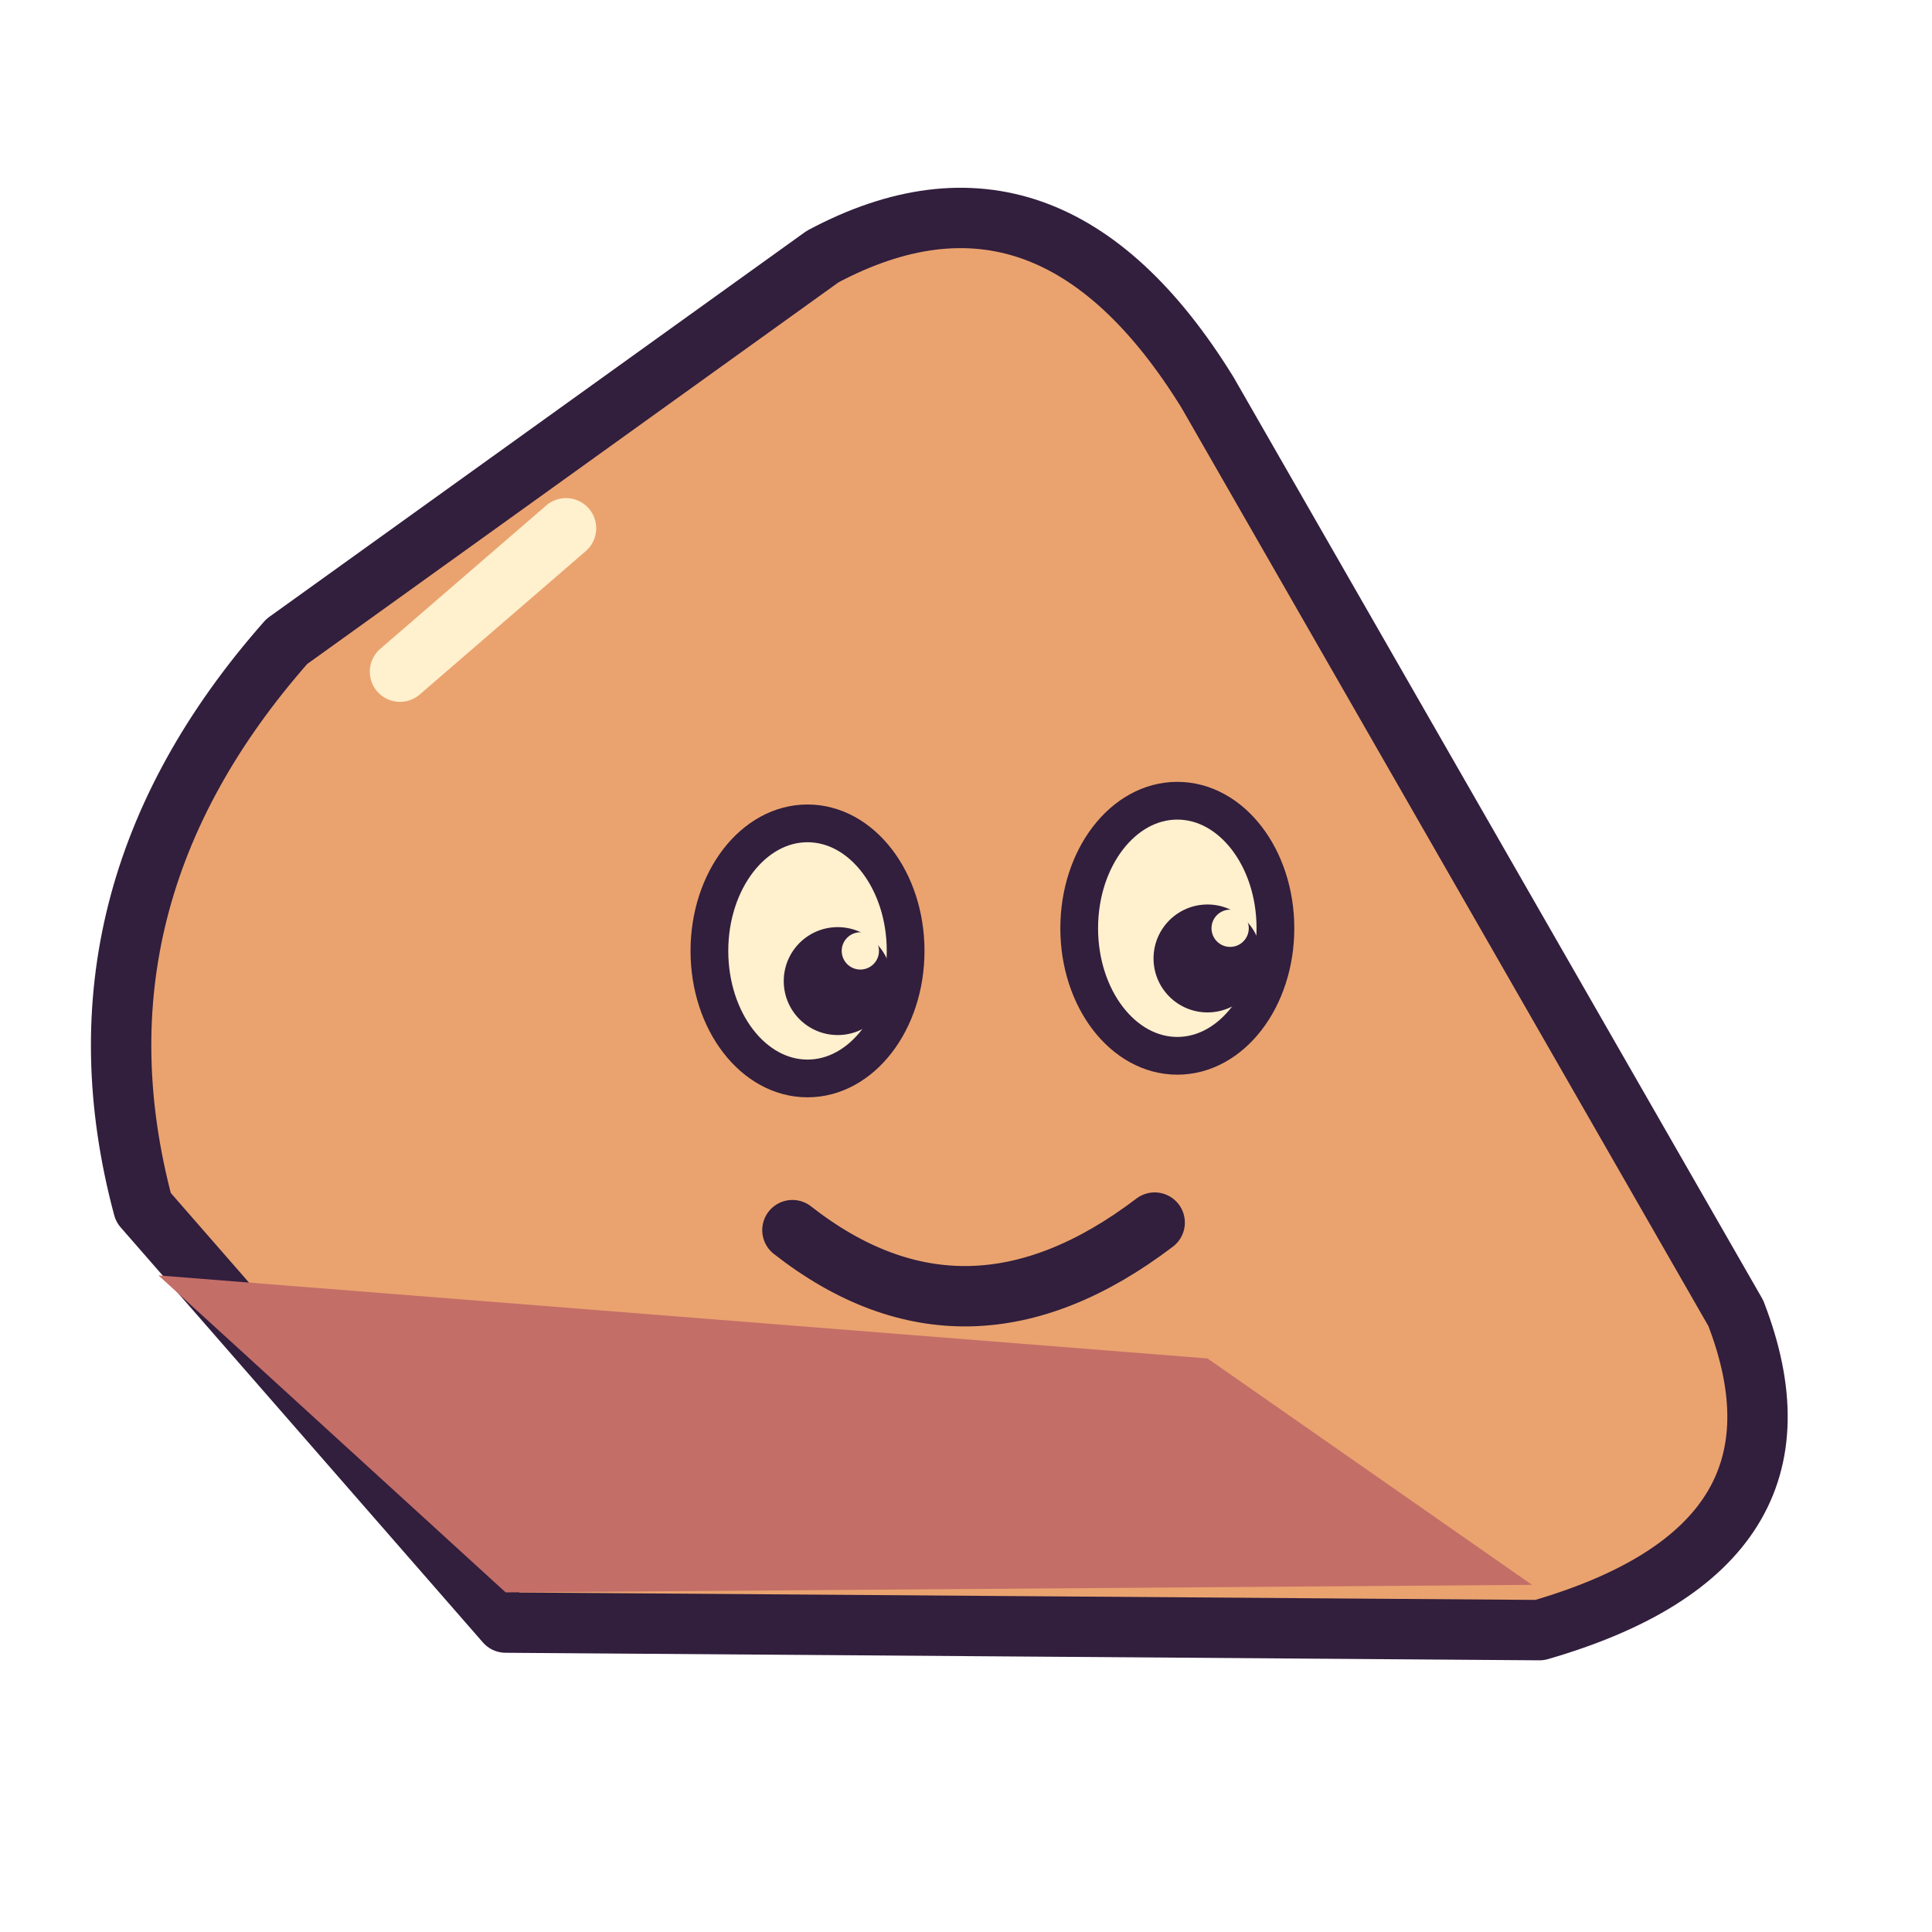
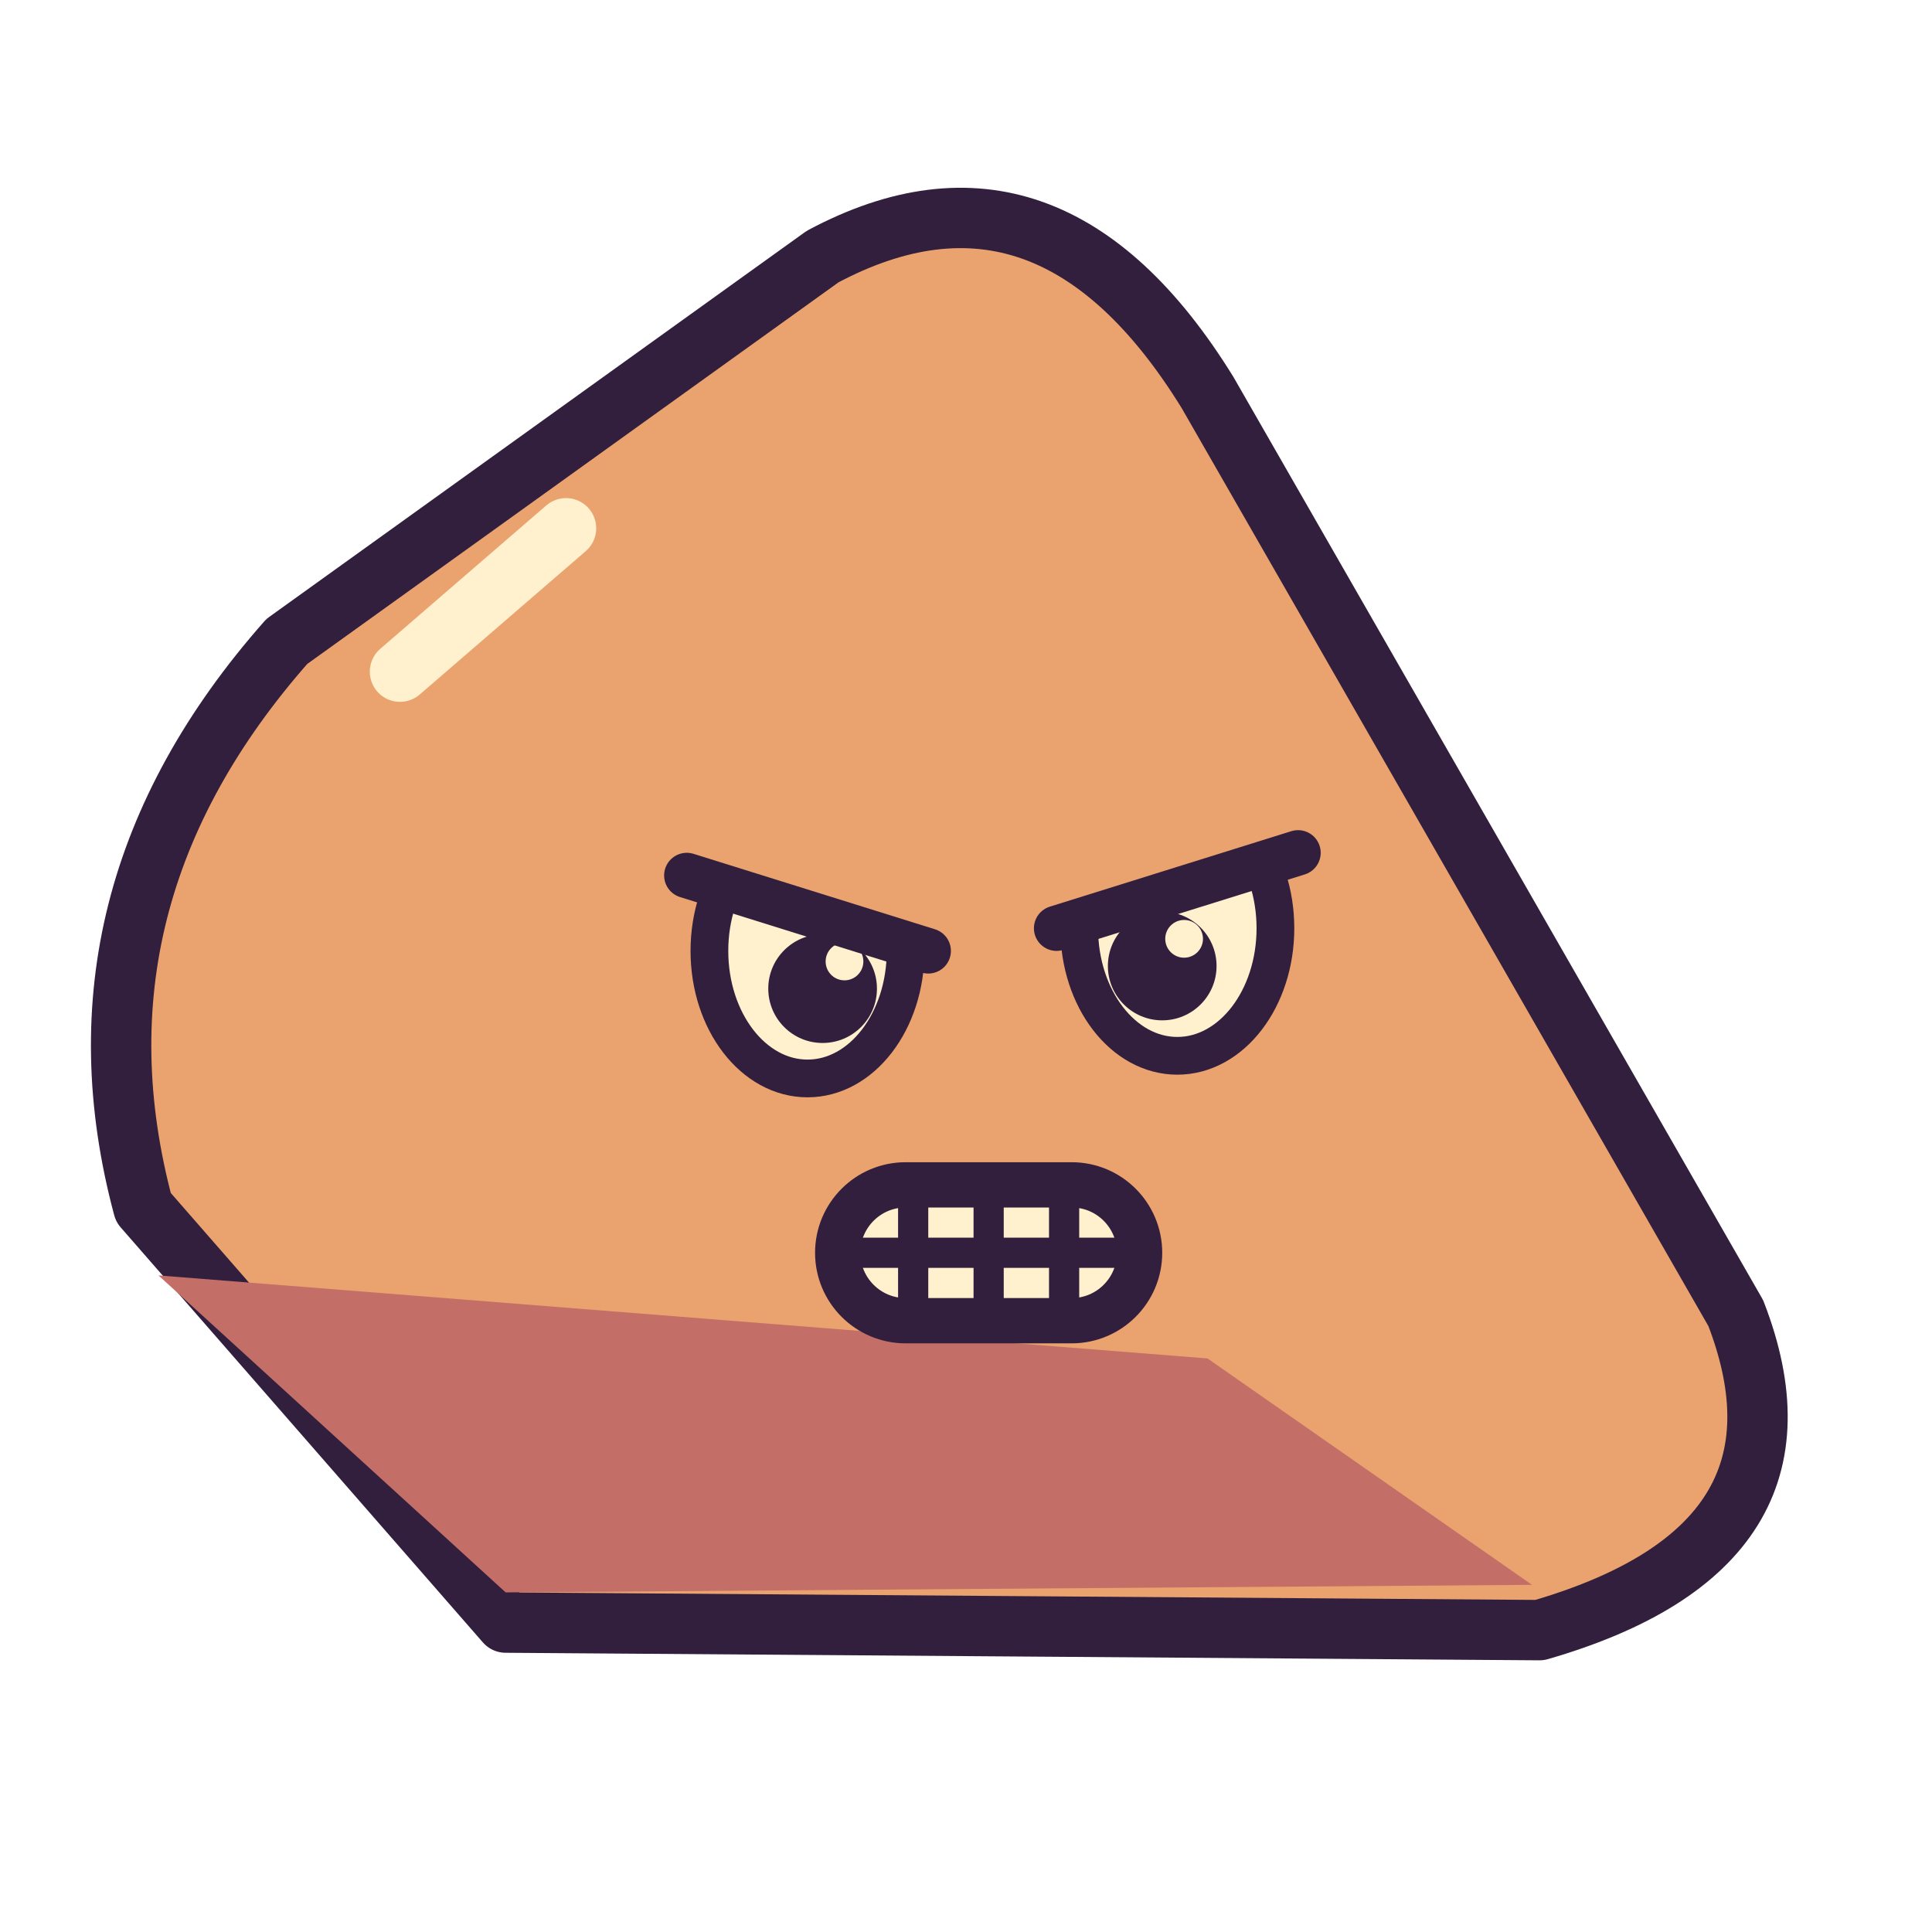
<svg xmlns="http://www.w3.org/2000/svg" width="256" height="256" viewBox="0 0 256 256">
  <g stroke="#321E3D" stroke-width="8" stroke-linecap="round" stroke-linejoin="round">
    <path d="M 19 160 Q 8 119 38 85 L 109 34 Q 139 18 160 52 L 230 174 Q 242 205 204 216 L 67 215 Z" fill="#EAA36F" />
    <path d="M 21 169 L 67 211 L 203 210 L 160 180 Z" fill="#C46E68" stroke="none" />
+     <path d="M 53 89 L 75 70" fill="none" stroke="#FFF0CE" />
    <ellipse cx="107" cy="126" rx="13" ry="16.9" fill="#FFF0CE" stroke-width="5" />
-     <circle cx="111" cy="130" r="7.15" fill="#321E3D" stroke="none" />
-     <circle cx="114" cy="126" r="2.47" fill="#FFF0CE" stroke="none" />
+     <circle cx="109" cy="131" r="7.2" fill="#321E3D" stroke="none" />
+     <circle cx="111.9" cy="127.4" r="2.5" fill="#FFF0CE" stroke="none" />
+     <path d="M 89 102.1 L 125 102.1 L 125 127 L 89 117 Z" fill="#EAA36F" stroke="none" />
+     <path d="M 91 116 L 123 126" fill="none" stroke-width="6" />
    <ellipse cx="156" cy="123" rx="13" ry="16.9" fill="#FFF0CE" stroke-width="5" />
-     <circle cx="160" cy="127" r="7.15" fill="#321E3D" stroke="none" />
-     <circle cx="163" cy="123" r="2.47" fill="#FFF0CE" stroke="none" />
-     <path d="M 105 163 Q 128 181 153 162" fill="none" />
-     <path d="M 53 89 L 75 70" fill="none" stroke="#FFF0CE" />
+     <circle cx="154" cy="128" r="7.2" fill="#321E3D" stroke="none" />
+     <circle cx="156.9" cy="124.4" r="2.5" fill="#FFF0CE" stroke="none" />
+     <path d="M 138 99.1 L 174 99.1 L 174 114 L 138 124 Z" fill="#EAA36F" stroke="none" />
+     <path d="M 140 123 L 172 113" fill="none" stroke-width="6" />
+     <rect x="111.0" y="157.0" width="40" height="18" rx="9.0" fill="#FFF0CE" stroke-width="6" />
+     <path d="M 114.0 166 L 148.0 166" fill="none" stroke-width="4" />
+     <path d="M 121.0 159.0 L 121.0 173.0" fill="none" stroke-width="4" />
+     <path d="M 131.0 159.0 L 131.0 173.0" fill="none" stroke-width="4" />
+     <path d="M 141.0 159.0 L 141.0 173.0" fill="none" stroke-width="4" />
  </g>
</svg>
